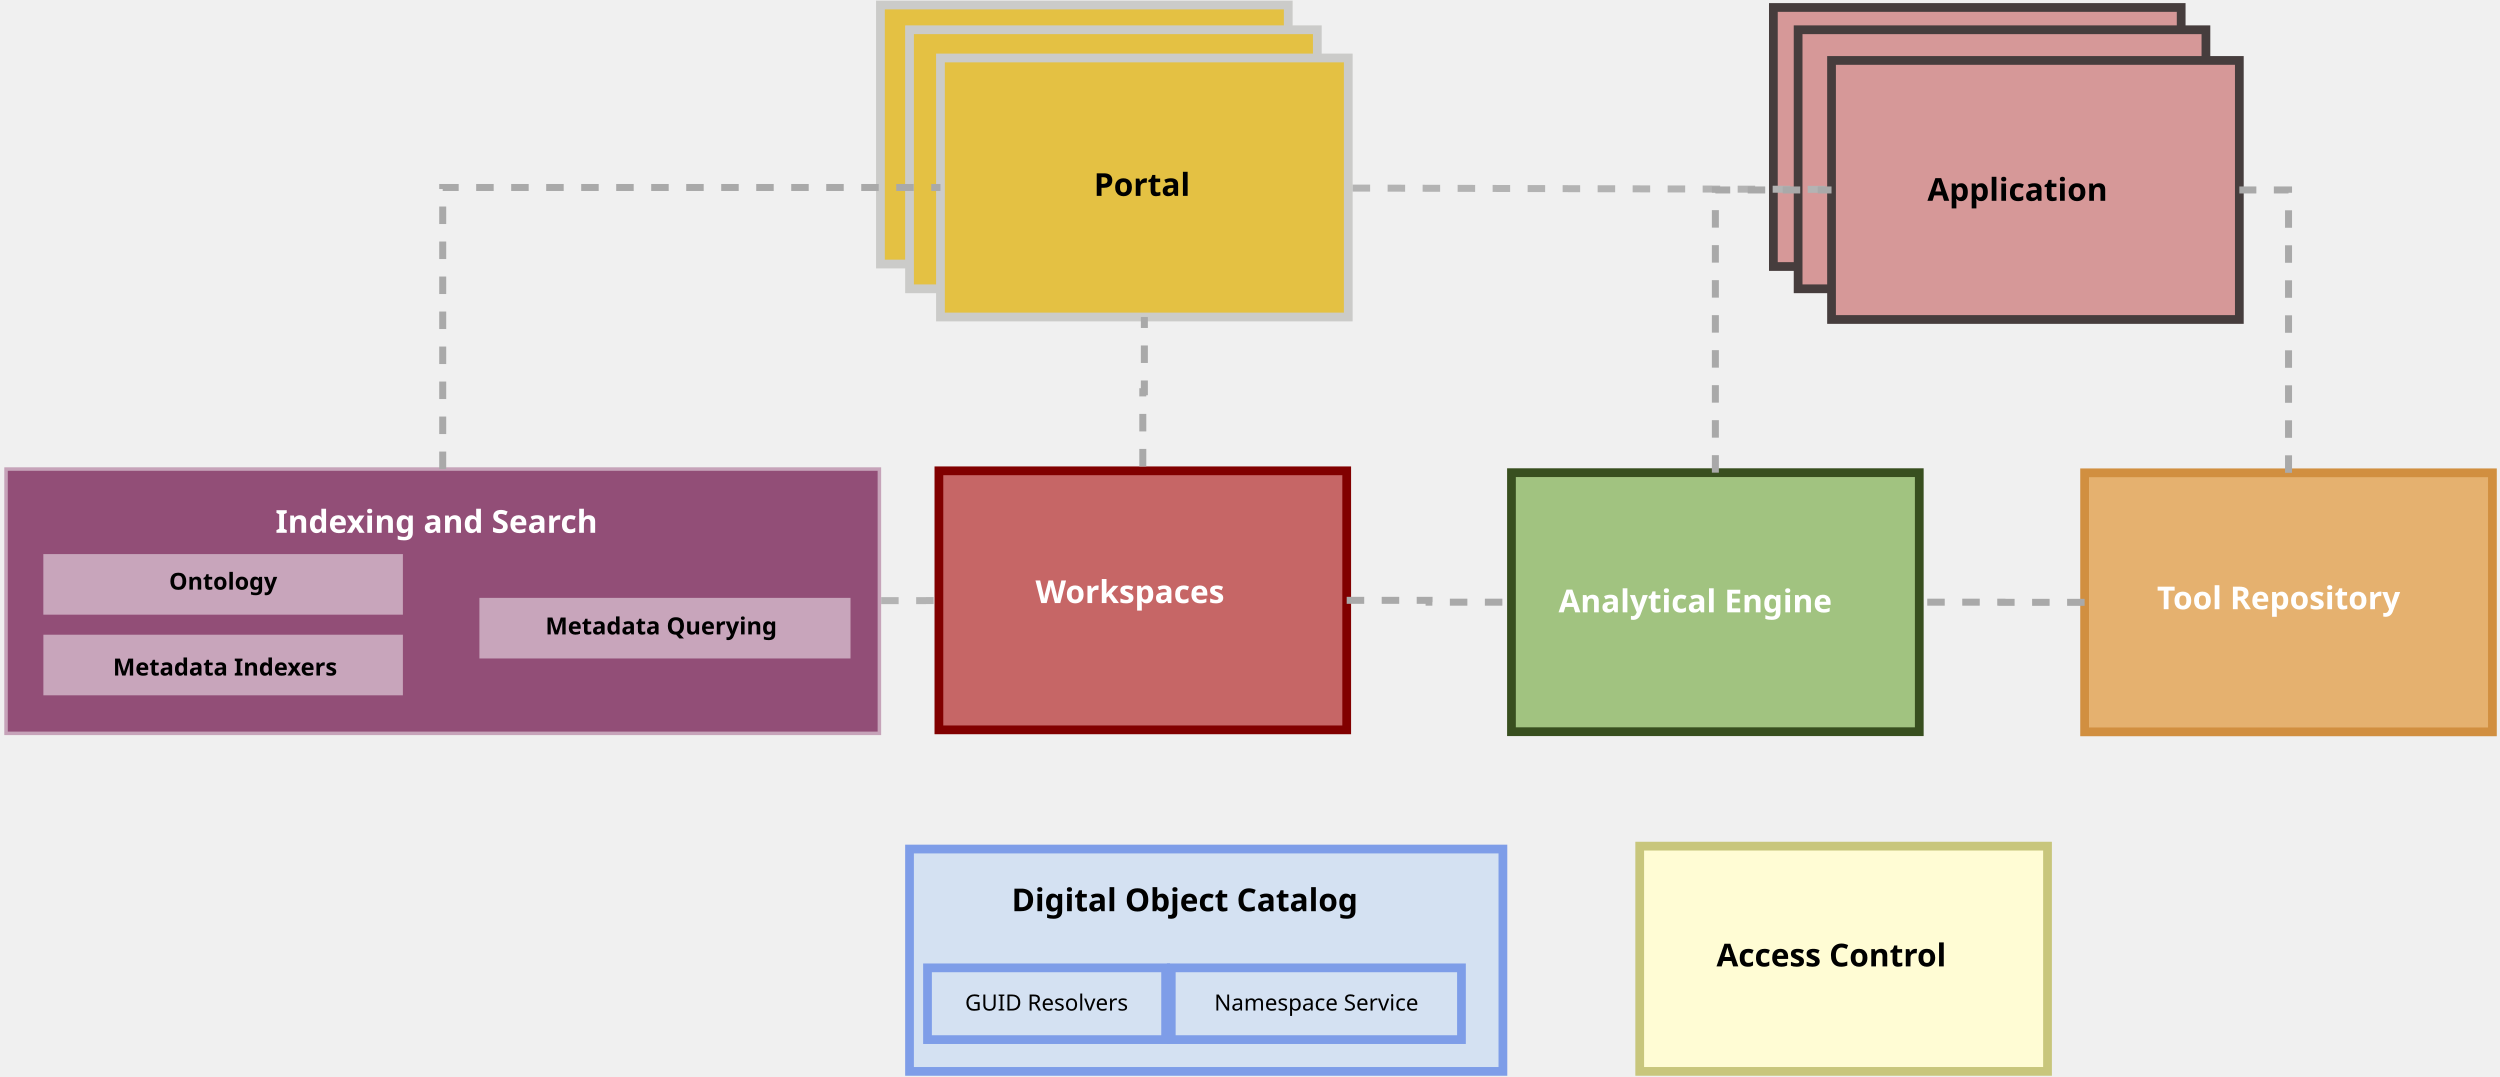
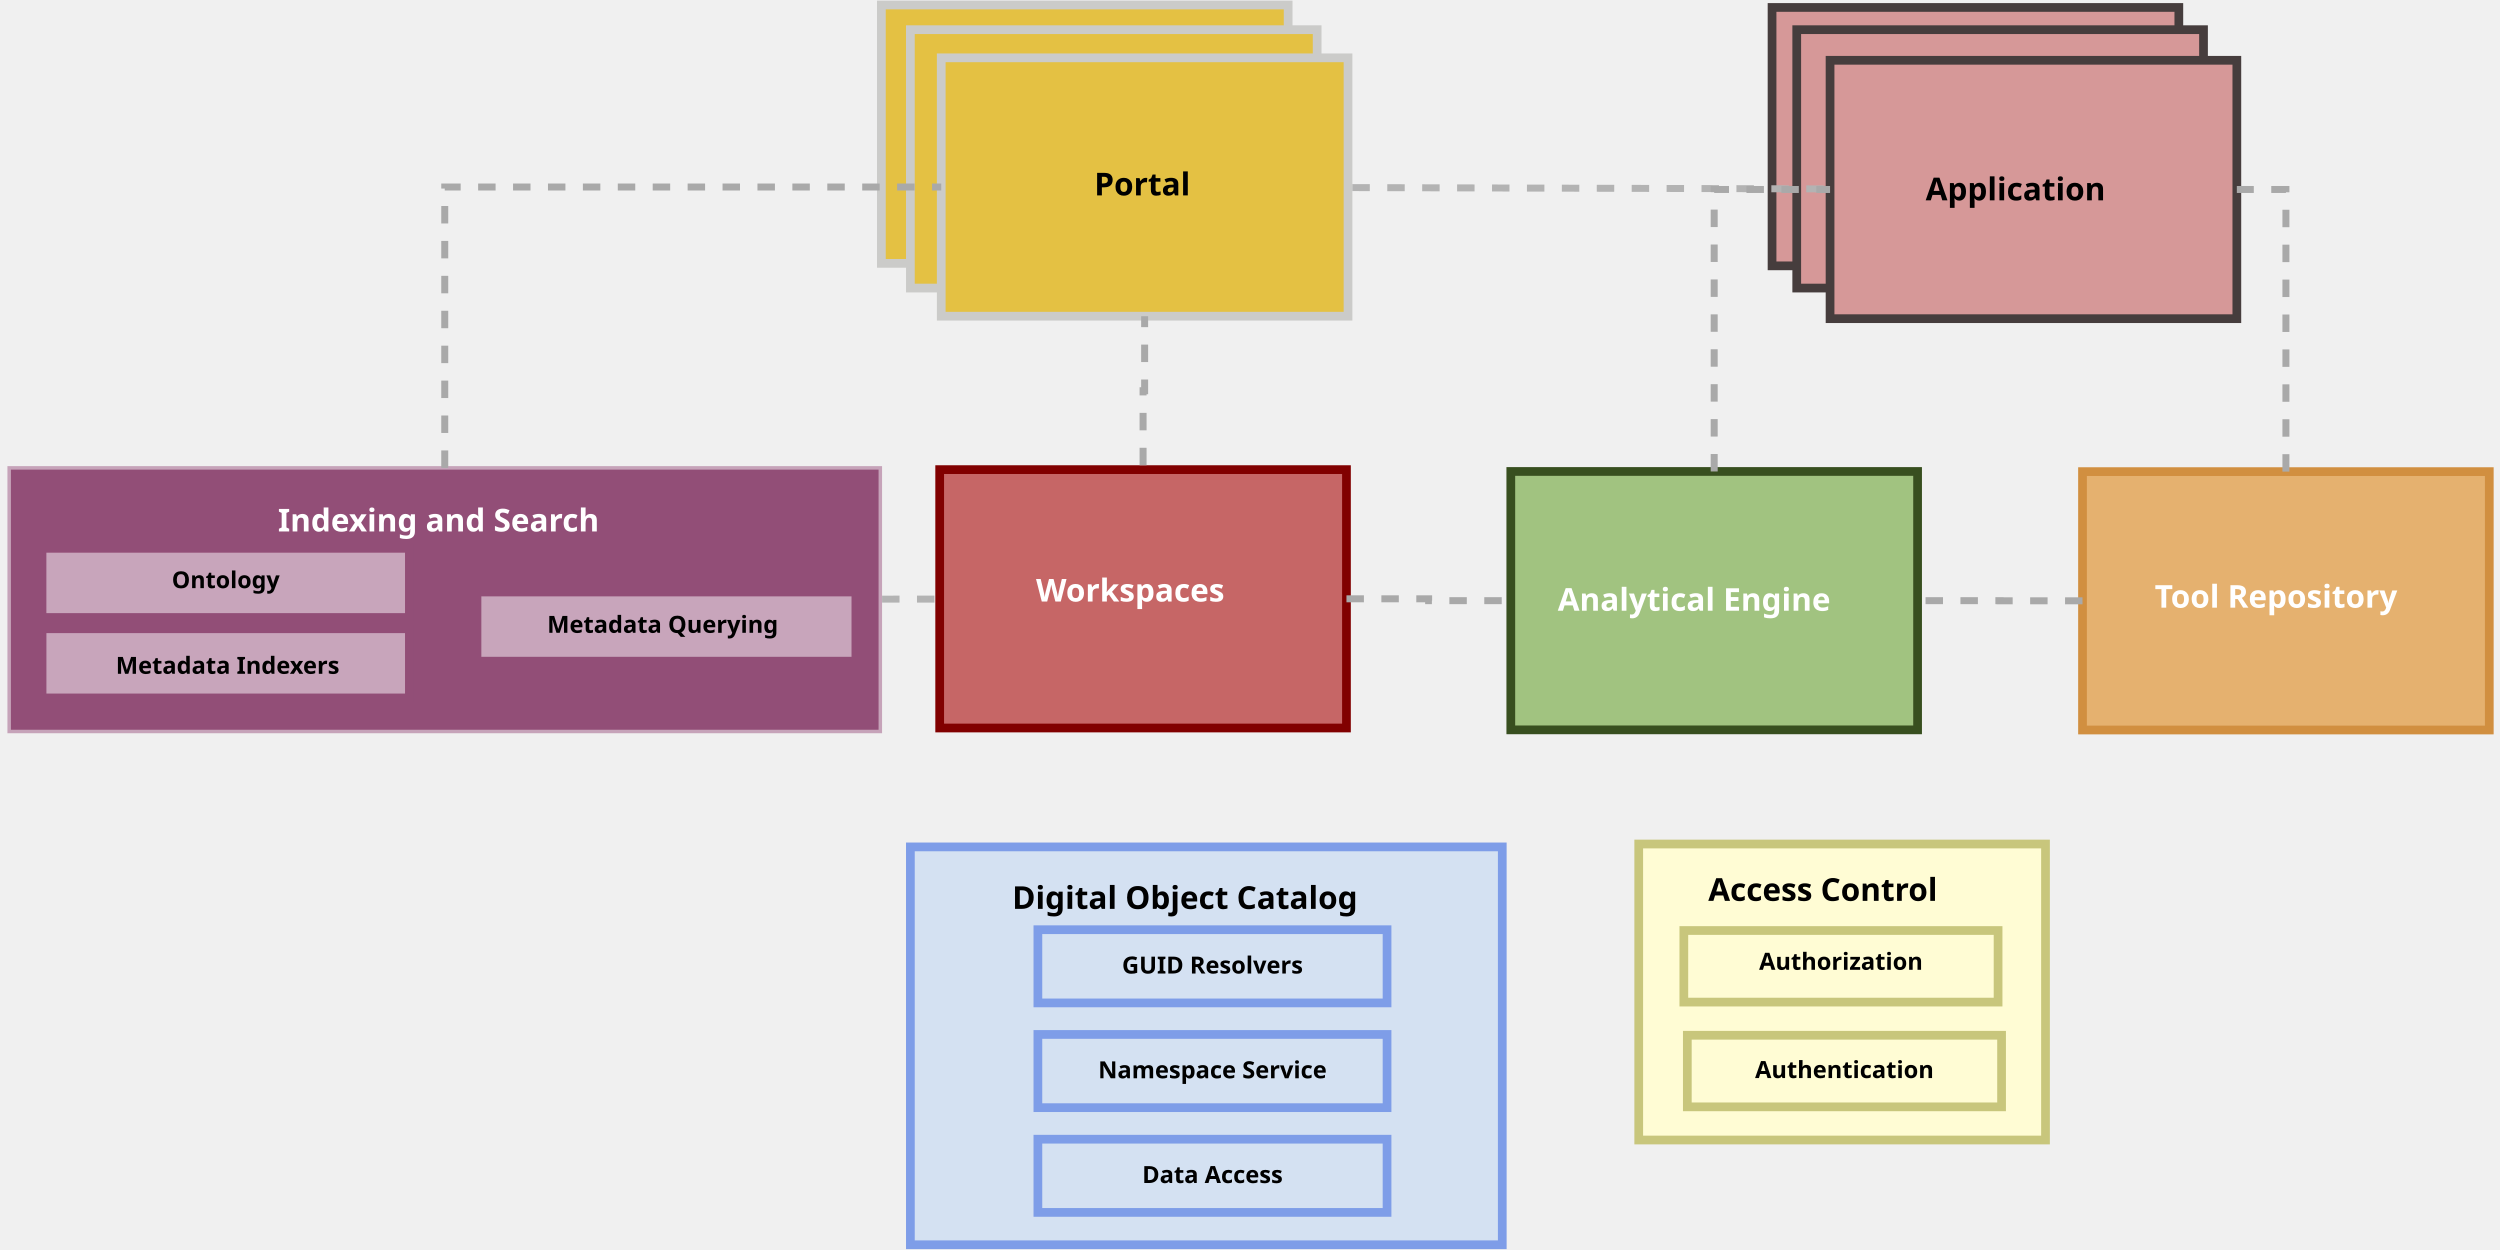
- <svg xmlns="http://www.w3.org/2000/svg" width="72cm" height="31cm" viewBox="289 307 1425 615">
+ <svg xmlns="http://www.w3.org/2000/svg" width="72cm" height="36cm" viewBox="289 307 1425 716">
  <defs />
  <g id="Background">
    <g>
      <rect style="fill: #924e77; fill-opacity: 1; stroke-opacity: 1; stroke-width: 2; stroke: #c6a3b9" x="290.754" y="575" width="498.996" height="151" rx="0" ry="0" />
      <text font-size="12.8" style="fill: #000000; fill-opacity: 1; stroke: none;text-anchor:middle;font-family:sans-serif;font-style:normal;font-weight:700" x="540.252" y="654.4">
        <tspan x="540.252" y="654.4" />
      </text>
    </g>
    <text font-size="18.062" style="fill: #ffffff; fill-opacity: 1; stroke: none;text-anchor:start;font-family:sans-serif;font-style:normal;font-weight:700" x="444.686" y="611.414">
      <tspan x="444.686" y="611.414">Indexing and Search</tspan>
    </text>
    <rect style="fill: #c8a5bb; fill-opacity: 1; stroke-opacity: 1; stroke-width: 5; stroke: #924e77" x="309.564" y="621.076" width="210.436" height="39.621" rx="0" ry="0" />
    <text font-size="13.346" style="fill: #000000; fill-opacity: 1; stroke: none;text-anchor:middle;font-family:sans-serif;font-style:normal;font-weight:700" x="414.782" y="643.886">
      <tspan x="414.782" y="643.886">Ontology</tspan>
    </text>
    <rect style="fill: #c8a5bb; fill-opacity: 1; stroke-opacity: 1; stroke-width: 5; stroke: #924e77" x="309.59" y="667.148" width="210.41" height="39.621" rx="0" ry="0" />
    <text font-size="13.547" style="fill: #000000; fill-opacity: 1; stroke: none;text-anchor:middle;font-family:sans-serif;font-style:normal;font-weight:700" x="415.88" y="692.958">
      <tspan x="415.88" y="692.958">Metadata Indexers</tspan>
    </text>
    <rect style="fill: #c8a5bb; fill-opacity: 1; stroke-opacity: 1; stroke-width: 5; stroke: #924e77" x="558.714" y="646.1" width="217.036" height="39.621" rx="0" ry="0" />
    <text font-size="13.547" style="fill: #000000; fill-opacity: 1; stroke: none;text-anchor:start;font-family:sans-serif;font-style:normal;font-weight:700" x="598.922" y="669.486">
      <tspan x="598.922" y="669.486">Metadata Querying</tspan>
    </text>
    <g>
      <rect style="fill: #c66666; fill-opacity: 1; stroke-opacity: 1; stroke-width: 5; stroke: #810000" x="823.75" y="576" width="233.002" height="148" rx="0" ry="0" />
      <text font-size="12.8" style="fill: #000000; fill-opacity: 1; stroke: none;text-anchor:middle;font-family:sans-serif;font-style:normal;font-weight:700" x="940.251" y="653.9">
        <tspan x="940.251" y="653.9" />
      </text>
    </g>
    <text font-size="18.062" style="fill: #ffffff; fill-opacity: 1; stroke: none;text-anchor:start;font-family:sans-serif;font-style:normal;font-weight:700" x="878.936" y="651.544">
      <tspan x="878.936" y="651.544">Workspaces</tspan>
    </text>
    <g>
      <rect style="fill: #a1c380; fill-opacity: 1; stroke-opacity: 1; stroke-width: 5; stroke: #384f1f" x="1150.89" y="577.058" width="233.002" height="148" rx="0" ry="0" />
      <text font-size="12.8" style="fill: #000000; fill-opacity: 1; stroke: none;text-anchor:middle;font-family:sans-serif;font-style:normal;font-weight:700" x="1267.39" y="654.958">
        <tspan x="1267.39" y="654.958" />
      </text>
    </g>
    <text font-size="18.062" style="fill: #ffffff; fill-opacity: 1; stroke: none;text-anchor:start;font-family:sans-serif;font-style:normal;font-weight:700" x="1177.79" y="656.844">
      <tspan x="1177.79" y="656.844">Analytical Engine</tspan>
    </text>
    <g>
      <rect style="fill: #e5b16f; fill-opacity: 1; stroke-opacity: 1; stroke-width: 5; stroke: #d18f40" x="1478.36" y="577.144" width="233.002" height="148" rx="0" ry="0" />
      <text font-size="12.8" style="fill: #000000; fill-opacity: 1; stroke: none;text-anchor:middle;font-family:sans-serif;font-style:normal;font-weight:700" x="1594.87" y="655.044">
        <tspan x="1594.87" y="655.044" />
      </text>
    </g>
    <text font-size="18.062" style="fill: #ffffff; fill-opacity: 1; stroke: none;text-anchor:start;font-family:sans-serif;font-style:normal;font-weight:700" x="1519.71" y="655.084">
      <tspan x="1519.71" y="655.084">Tool Repository</tspan>
    </text>
    <g>
      <rect style="fill: #e4c143; fill-opacity: 1; stroke-opacity: 1; stroke-width: 5; stroke: #cbcbc9" x="790.35" y="309.858" width="233.002" height="148" rx="0" ry="0" />
      <text font-size="12.8" style="fill: #000000; fill-opacity: 1; stroke: none;text-anchor:middle;font-family:sans-serif;font-style:normal;font-weight:700" x="906.851" y="387.758">
        <tspan x="906.851" y="387.758" />
      </text>
    </g>
    <g>
-       <rect style="fill: #d4e1f2; fill-opacity: 1; stroke-opacity: 1; stroke-width: 5; stroke: #7e9de8" x="806.966" y="792.104" width="339.033" height="127.042" rx="0" ry="0" />
-       <text font-size="12.8" style="fill: #000000; fill-opacity: 1; stroke: none;text-anchor:middle;font-family:sans-serif;font-style:normal;font-weight:700" x="976.482" y="859.525">
-         <tspan x="976.482" y="859.525" />
+       <rect style="fill: #d4e1f2; fill-opacity: 1; stroke-opacity: 1; stroke-width: 5; stroke: #7e9de8" x="806.966" y="792.104" width="339.033" height="227.896" rx="0" ry="0" />
+       <text font-size="12.8" style="fill: #000000; fill-opacity: 1; stroke: none;text-anchor:middle;font-family:sans-serif;font-style:normal;font-weight:700" x="976.482" y="909.952">
+         <tspan x="976.482" y="909.952" />
      </text>
    </g>
    <text font-size="18.062" style="fill: #000000; fill-opacity: 1; stroke: none;text-anchor:start;font-family:sans-serif;font-style:normal;font-weight:700" x="865.278" y="827.618">
      <tspan x="865.278" y="827.618">Digital Object Catalog</tspan>
    </text>
    <g>
-       <rect style="fill: #fffcd4; fill-opacity: 1; stroke-opacity: 1; stroke-width: 5; stroke: #c8c67c" x="1224.16" y="790.452" width="233.002" height="128.693" rx="0" ry="0" />
-       <text font-size="12.8" style="fill: #000000; fill-opacity: 1; stroke: none;text-anchor:middle;font-family:sans-serif;font-style:normal;font-weight:700" x="1340.66" y="858.699">
-         <tspan x="1340.66" y="858.699" />
+       <rect style="fill: #fffcd4; fill-opacity: 1; stroke-opacity: 1; stroke-width: 5; stroke: #c8c67c" x="1224.16" y="790.452" width="233.002" height="169.548" rx="0" ry="0" />
+       <text font-size="12.8" style="fill: #000000; fill-opacity: 1; stroke: none;text-anchor:middle;font-family:sans-serif;font-style:normal;font-weight:700" x="1340.66" y="879.126">
+         <tspan x="1340.66" y="879.126" />
      </text>
    </g>
-     <text font-size="18.062" style="fill: #000000; fill-opacity: 1; stroke: none;text-anchor:start;font-family:sans-serif;font-style:normal;font-weight:700" x="1268.03" y="859.162">
-       <tspan x="1268.03" y="859.162">Access Control</tspan>
+     <text font-size="18.062" style="fill: #000000; fill-opacity: 1; stroke: none;text-anchor:start;font-family:sans-serif;font-style:normal;font-weight:700" x="1264" y="823">
+       <tspan x="1264" y="823">Access Control</tspan>
    </text>
    <g>
-       <rect style="fill: #d4e1f2; fill-opacity: 1; stroke-opacity: 1; stroke-width: 5; stroke: #7e9de8" x="817.242" y="859.986" width="136.05" height="41" rx="0" ry="0" />
-       <text font-size="12.8" style="fill: #000000; fill-opacity: 1; stroke: none;text-anchor:middle;font-family:sans-serif;font-style:normal;font-weight:normal" x="885.267" y="884.386">
-         <tspan x="885.267" y="884.386">GUID Resolvers</tspan>
+       <rect style="fill: #d4e1f2; fill-opacity: 1; stroke-opacity: 1; stroke-width: 5; stroke: #7e9de8" x="880" y="839.533" width="200" height="41.933" rx="0" ry="0" />
+       <text font-size="13.547" style="fill: #000000; fill-opacity: 1; stroke: none;text-anchor:middle;font-family:sans-serif;font-style:normal;font-weight:700" x="980" y="864.633">
+         <tspan x="980" y="864.633">GUID Resolvers</tspan>
      </text>
    </g>
    <g>
-       <rect style="fill: #d4e1f2; fill-opacity: 1; stroke-opacity: 1; stroke-width: 5; stroke: #7e9de8" x="956.516" y="859.986" width="165.8" height="41" rx="0" ry="0" />
-       <text font-size="12.8" style="fill: #000000; fill-opacity: 1; stroke: none;text-anchor:middle;font-family:sans-serif;font-style:normal;font-weight:normal" x="1039.42" y="884.386">
-         <tspan x="1039.42" y="884.386">Namespace Service</tspan>
+       <rect style="fill: #d4e1f2; fill-opacity: 1; stroke-opacity: 1; stroke-width: 5; stroke: #7e9de8" x="880" y="899.533" width="200" height="41.933" rx="0" ry="0" />
+       <text font-size="13.547" style="fill: #000000; fill-opacity: 1; stroke: none;text-anchor:middle;font-family:sans-serif;font-style:normal;font-weight:700" x="980" y="924.633">
+         <tspan x="980" y="924.633">Namespace Service</tspan>
      </text>
    </g>
    <g>
      <rect style="fill: #e4c143; fill-opacity: 1; stroke-opacity: 1; stroke-width: 5; stroke: #cbcbc9" x="806.966" y="324" width="233.002" height="148" rx="0" ry="0" />
      <text font-size="12.8" style="fill: #000000; fill-opacity: 1; stroke: none;text-anchor:middle;font-family:sans-serif;font-style:normal;font-weight:700" x="923.467" y="401.9">
        <tspan x="923.467" y="401.9" />
      </text>
    </g>
    <g>
      <rect style="fill: #e4c143; fill-opacity: 1; stroke-opacity: 1; stroke-width: 5; stroke: #cbcbc9" x="824.644" y="340.122" width="233.002" height="148" rx="0" ry="0" />
      <text font-size="12.8" style="fill: #000000; fill-opacity: 1; stroke: none;text-anchor:middle;font-family:sans-serif;font-style:normal;font-weight:700" x="941.145" y="418.022">
        <tspan x="941.145" y="418.022" />
      </text>
    </g>
    <text font-size="18.062" style="fill: #000000; fill-opacity: 1; stroke: none;text-anchor:start;font-family:sans-serif;font-style:normal;font-weight:700" x="912.3" y="418.91">
      <tspan x="912.3" y="418.91">Portal</tspan>
    </text>
    <g>
      <rect style="fill: #d69898; fill-opacity: 1; stroke-opacity: 1; stroke-width: 5; stroke: #463d3d" x="1300.53" y="311.272" width="233.002" height="148" rx="0" ry="0" />
      <text font-size="12.8" style="fill: #000000; fill-opacity: 1; stroke: none;text-anchor:middle;font-family:sans-serif;font-style:normal;font-weight:700" x="1417.03" y="389.172">
        <tspan x="1417.03" y="389.172" />
      </text>
    </g>
    <g>
      <rect style="fill: #d69898; fill-opacity: 1; stroke-opacity: 1; stroke-width: 5; stroke: #463d3d" x="1314.67" y="324" width="233.002" height="148" rx="0" ry="0" />
      <text font-size="12.8" style="fill: #000000; fill-opacity: 1; stroke: none;text-anchor:middle;font-family:sans-serif;font-style:normal;font-weight:700" x="1431.17" y="401.9">
        <tspan x="1431.17" y="401.9" />
      </text>
    </g>
    <g>
      <rect style="fill: #d69898; fill-opacity: 1; stroke-opacity: 1; stroke-width: 5; stroke: #463d3d" x="1333.76" y="341.536" width="233.002" height="148" rx="0" ry="0" />
      <text font-size="12.8" style="fill: #000000; fill-opacity: 1; stroke: none;text-anchor:middle;font-family:sans-serif;font-style:normal;font-weight:700" x="1450.26" y="419.436">
        <tspan x="1450.26" y="419.436" />
      </text>
    </g>
    <text font-size="18.062" style="fill: #000000; fill-opacity: 1; stroke: none;text-anchor:start;font-family:sans-serif;font-style:normal;font-weight:700" x="1388.54" y="421.738">
      <tspan x="1388.54" y="421.738">Application</tspan>
    </text>
    <line style="fill: none; stroke-opacity: 1; stroke-width: 4; stroke-dasharray: 10; stroke: #b3b3b3" x1="790.752" y1="650.187" x2="821.245" y2="650.149" />
    <line style="fill: none; stroke-opacity: 1; stroke-width: 4; stroke-dasharray: 10; stroke: #b3b3b3" x1="1060.13" y1="414.452" x2="1331.28" y2="415.206" />
    <polyline style="fill: none; stroke-opacity: 1; stroke-width: 4; stroke-dasharray: 10; stroke: #a9a9a9" points="540.252,575 540.252,414.122 824.644,414.122 " />
    <polyline style="fill: none; stroke-opacity: 1; stroke-width: 4; stroke-dasharray: 10; stroke: #a9a9a9" points="940.251,573.491 940.251,530.806 941.145,530.806 941.145,488.122 " />
    <polyline style="fill: none; stroke-opacity: 1; stroke-width: 4; stroke-dasharray: 10; stroke: #a9a9a9" points="1056.75,650 1103.82,650 1103.82,651.058 1150.89,651.058 " />
    <polyline style="fill: none; stroke-opacity: 1; stroke-width: 4; stroke-dasharray: 10; stroke: #a9a9a9" points="1478.36,651.144 1431.13,651.144 1431.13,651.058 1383.89,651.058 " />
    <polyline style="fill: none; stroke-opacity: 1; stroke-width: 4; stroke-dasharray: 10; stroke: #a9a9a9" points="1267.39,577.058 1267.39,415.536 1333.76,415.536 " />
    <polyline style="fill: none; stroke-opacity: 1; stroke-width: 4; stroke-dasharray: 10; stroke: #a9a9a9" points="1594.87,577.144 1594.87,415.536 1566.76,415.536 " />
+     <g>
+       <rect style="fill: #fffcd4; fill-opacity: 1; stroke-opacity: 1; stroke-width: 5; stroke: #c8c67c" x="1250" y="840" width="180" height="41" rx="0" ry="0" />
+       <text font-size="12.8" style="fill: #000000; fill-opacity: 1; stroke: none;text-anchor:middle;font-family:sans-serif;font-style:normal;font-weight:700" x="1340" y="864.4">
+         <tspan x="1340" y="864.4" />
+       </text>
+     </g>
+     <g>
+       <rect style="fill: #fffcd4; fill-opacity: 1; stroke-opacity: 1; stroke-width: 5; stroke: #c8c67c" x="1252" y="900" width="180" height="41" rx="0" ry="0" />
+       <text font-size="12.8" style="fill: #000000; fill-opacity: 1; stroke: none;text-anchor:middle;font-family:sans-serif;font-style:normal;font-weight:700" x="1342" y="924.4">
+         <tspan x="1342" y="924.4" />
+       </text>
+     </g>
+     <g>
+       <rect style="fill: #d4e1f2; fill-opacity: 1; stroke-opacity: 1; stroke-width: 5; stroke: #7e9de8" x="880" y="959.533" width="200" height="41.933" rx="0" ry="0" />
+       <text font-size="13.547" style="fill: #000000; fill-opacity: 1; stroke: none;text-anchor:middle;font-family:sans-serif;font-style:normal;font-weight:700" x="980" y="984.633">
+         <tspan x="980" y="984.633">Data Access</tspan>
+       </text>
+     </g>
+     <text font-size="13.547" style="fill: #000000; fill-opacity: 1; stroke: none;text-anchor:middle;font-family:sans-serif;font-style:normal;font-weight:700" x="1340" y="862.5">
+       <tspan x="1340" y="862.5">Authorization</tspan>
+     </text>
+     <text font-size="13.547" style="fill: #000000; fill-opacity: 1; stroke: none;text-anchor:middle;font-family:sans-serif;font-style:normal;font-weight:700" x="1342" y="924.5">
+       <tspan x="1342" y="924.5">Authentication</tspan>
+     </text>
  </g>
</svg>
